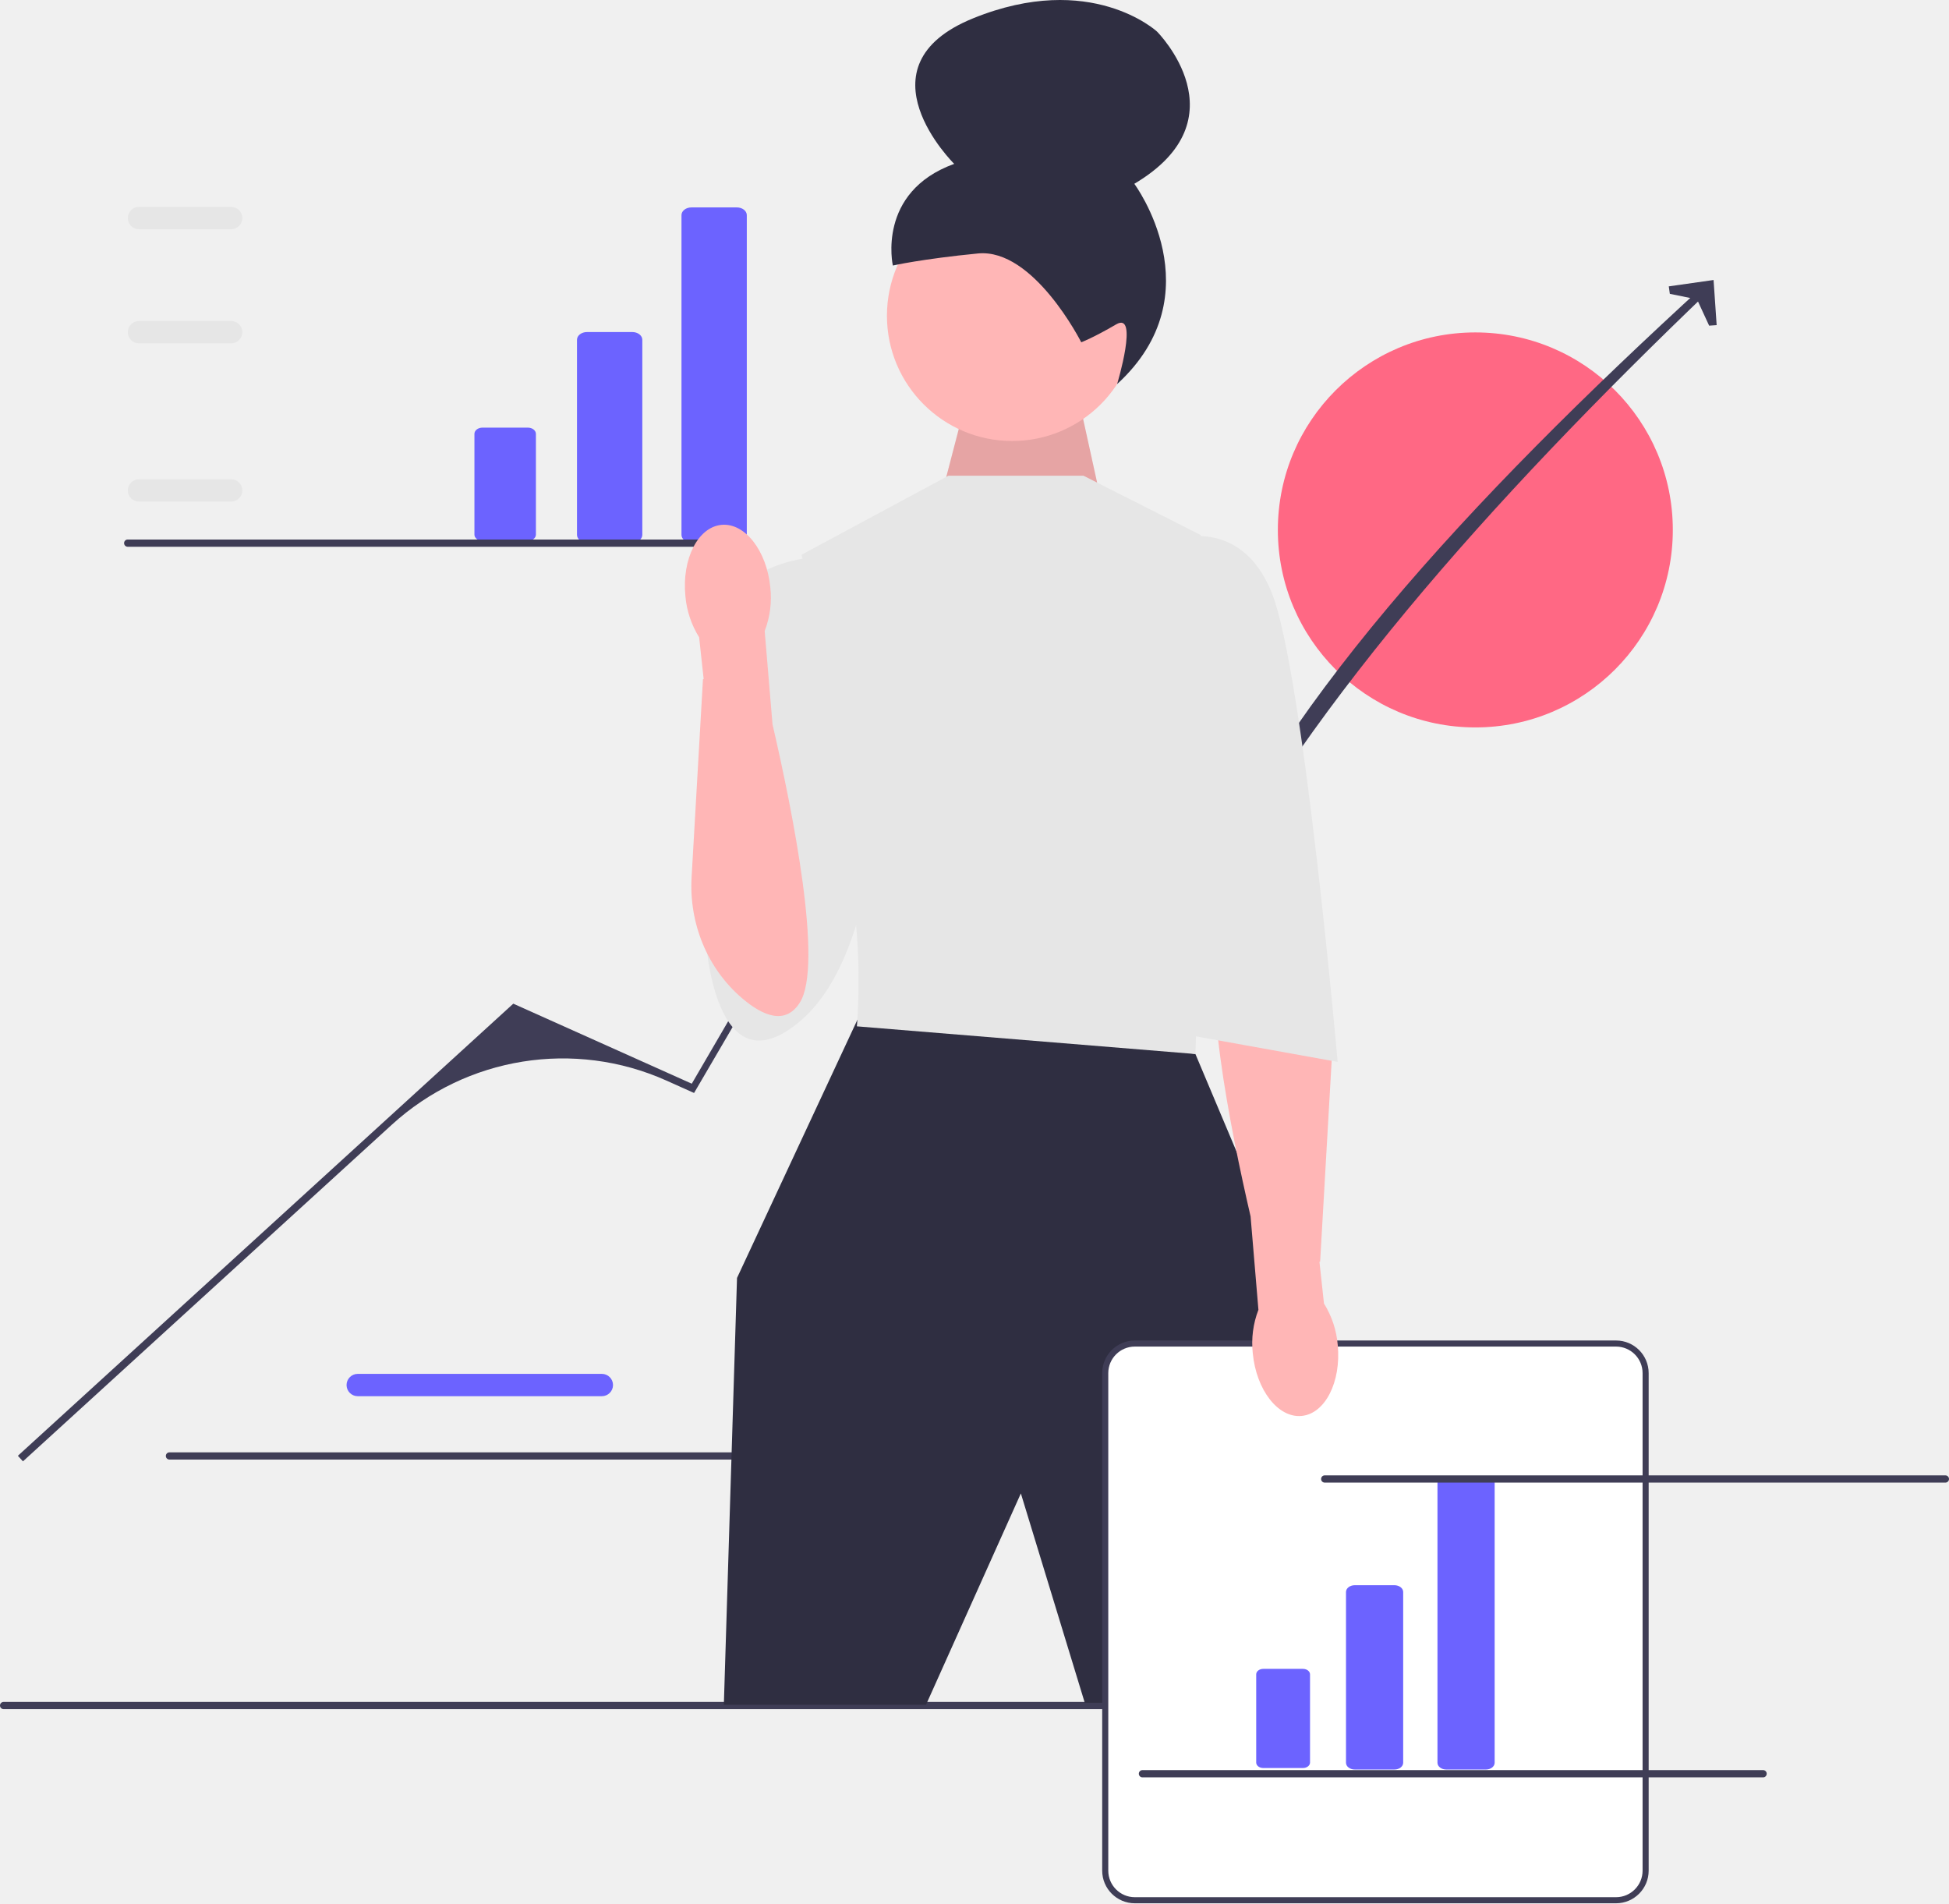
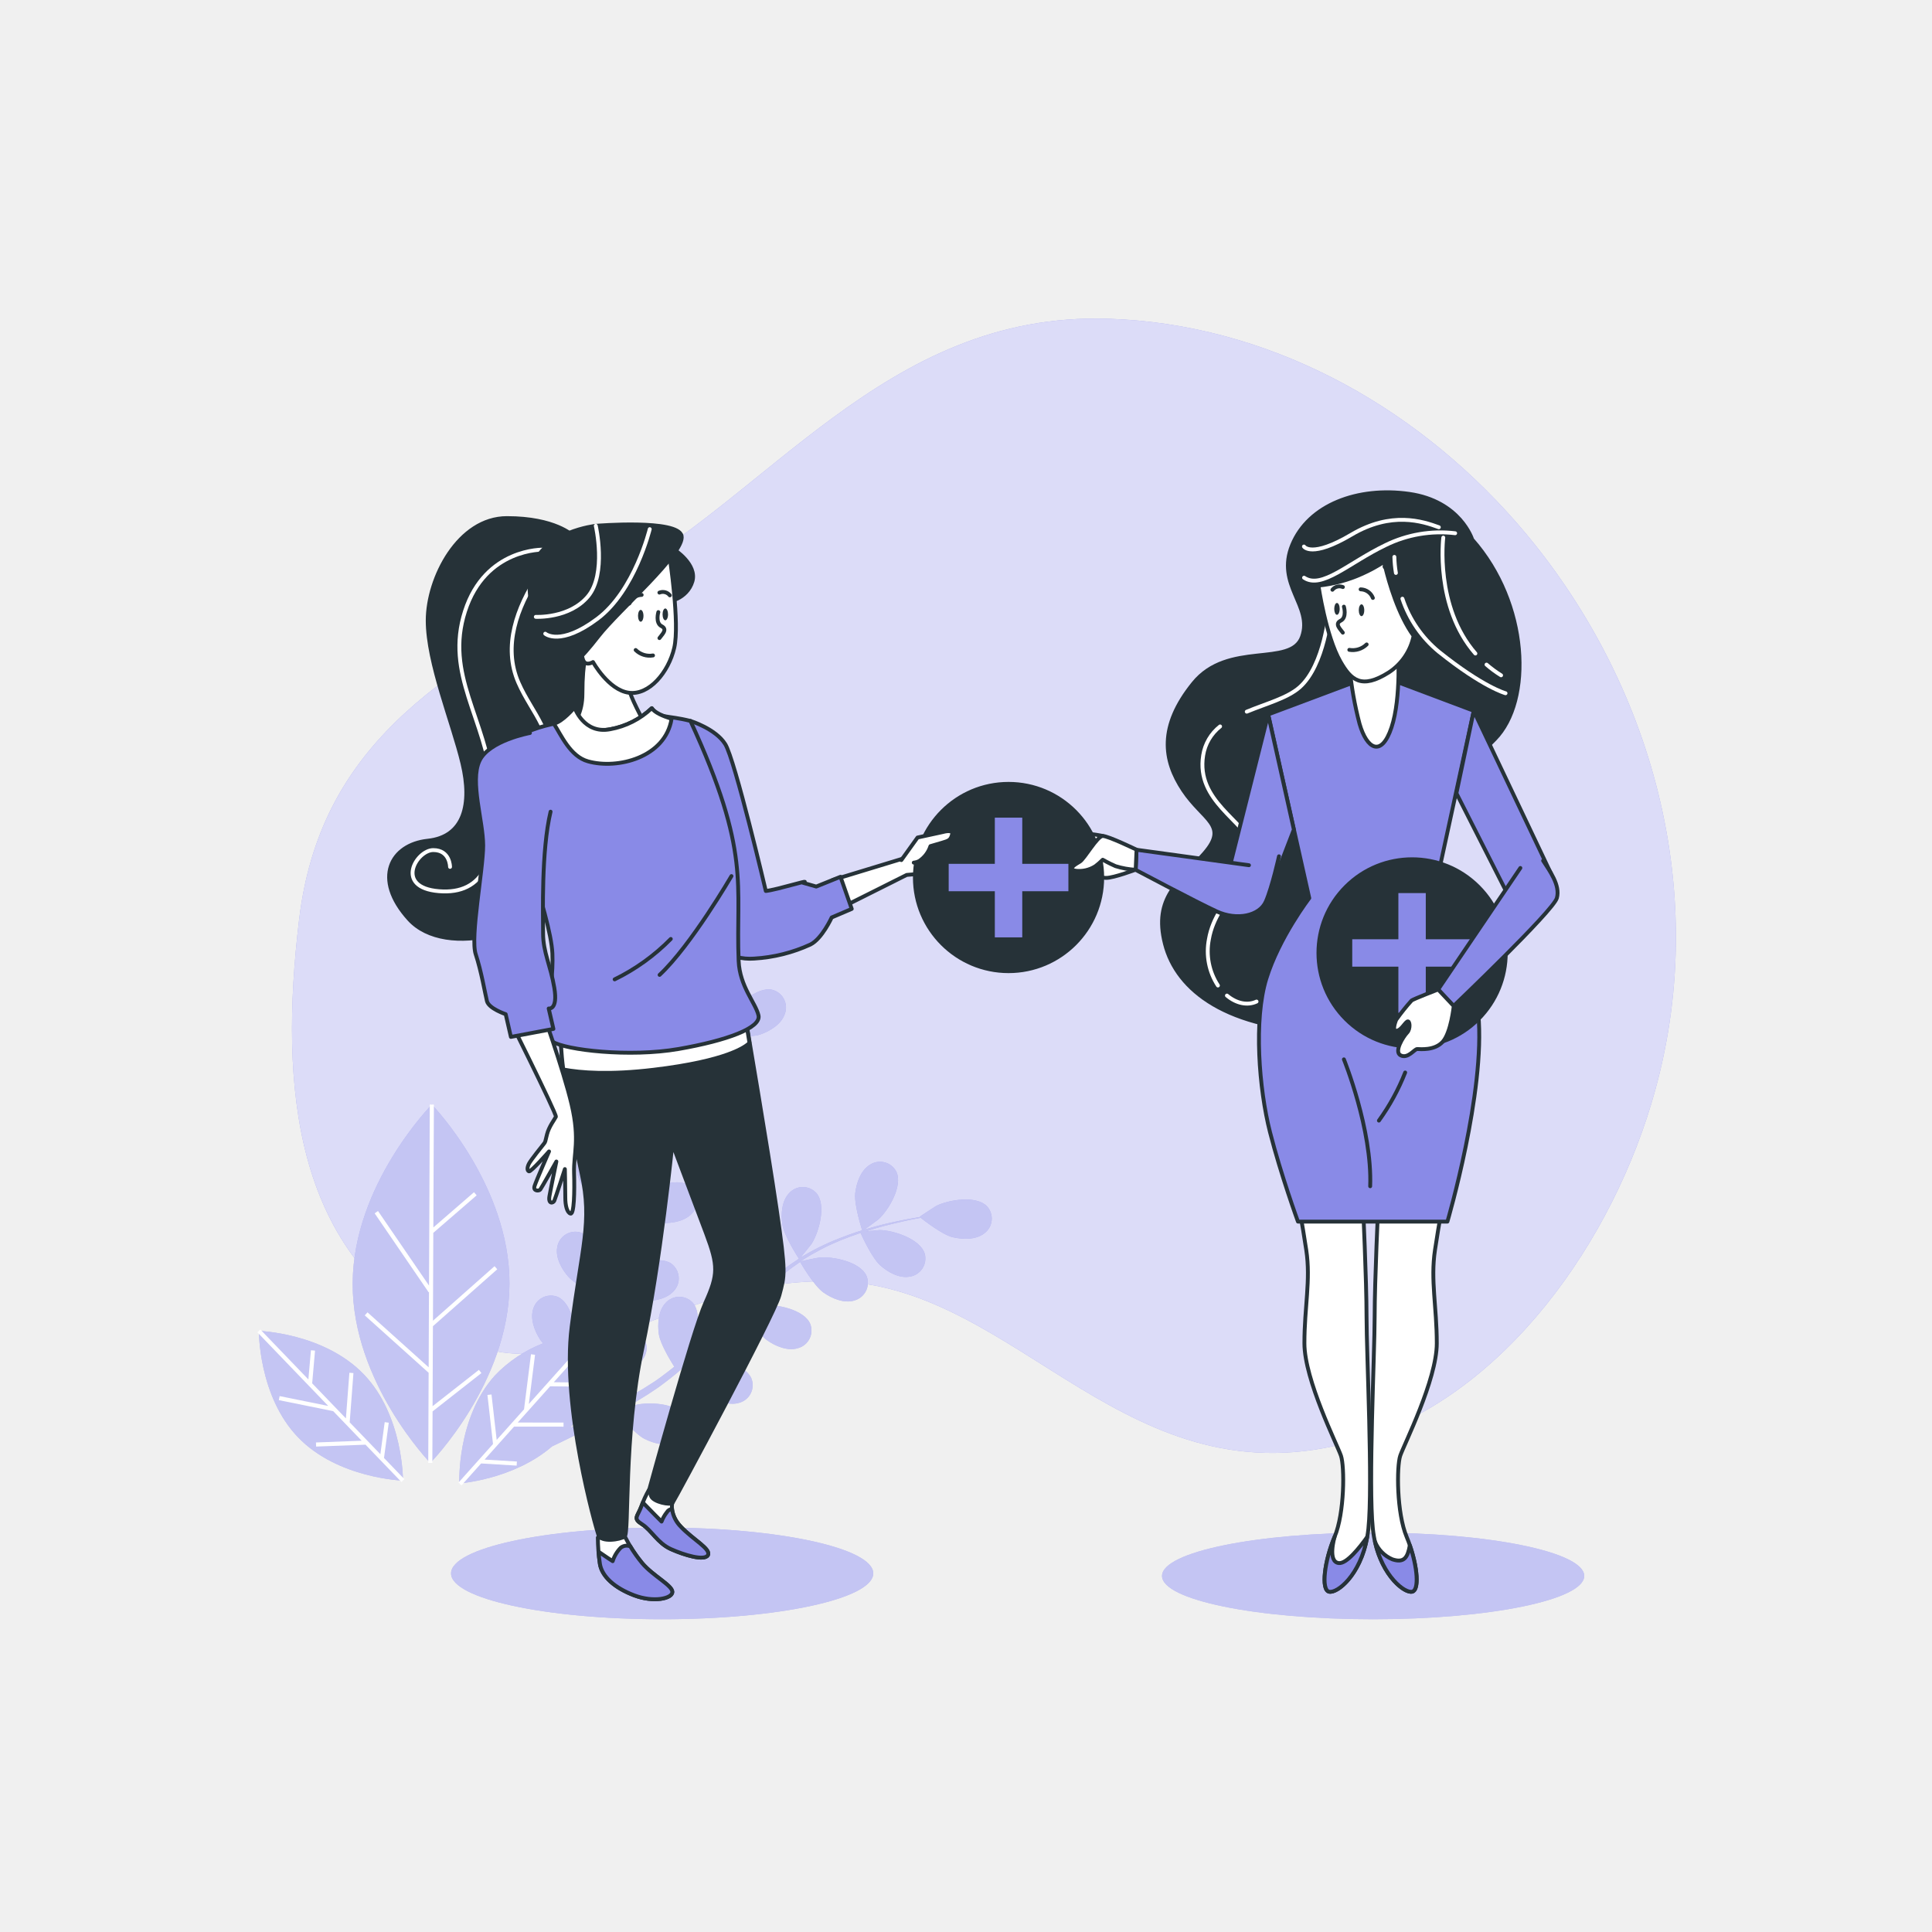
- <svg xmlns="http://www.w3.org/2000/svg" width="641.513" height="626.392" viewBox="0 0 641.513 626.392">
-   <g>
-     <path d="M198.101,459.506H117.744c-2.026,0-3.674-1.648-3.674-3.674s1.648-3.674,3.674-3.674h80.357c2.026,0,3.674,1.648,3.674,3.674s-1.648,3.674-3.674,3.674h-0Z" fill="#6c63ff" />
-     <path d="M54.587,479.173c0,.66,.53,1.19,1.19,1.19h204.29c.66,0,1.19-.53,1.19-1.19,0-.66-.53-1.19-1.19-1.19H55.778c-.66,0-1.19,.53-1.19,1.19Z" fill="#3f3d56" />
+ <svg xmlns="http://www.w3.org/2000/svg" viewBox="0 0 500 500">
+   <g id="freepik--background-simple--inject-164">
+     <path d="M392.25,135c-27-30.75-64.63-51.19-105.41-52.51-58.08-1.87-88,46.83-131.11,69.3S82.69,194,77.41,238s-.88,85.22,35.2,105.82,58.08-14,104.71-12.17,74.8,58.09,133.31,41.22c38.51-11.1,67.05-51.77,77.78-90.89C443.11,228.38,426.09,173.6,392.25,135Z" style="fill:#898AE7" />
+     <path d="M392.25,135c-27-30.75-64.63-51.19-105.41-52.51-58.08-1.87-88,46.83-131.11,69.3S82.69,194,77.41,238s-.88,85.22,35.2,105.82,58.08-14,104.71-12.17,74.8,58.09,133.31,41.22c38.51-11.1,67.05-51.77,77.78-90.89C443.11,228.38,426.09,173.6,392.25,135Z" style="fill:#fff;opacity:0.7" />
  </g>
-   <circle cx="485.607" cy="174.403" r="65" fill="#ff6884" />
-   <path d="M0,561.308c0,.66,.53,1.19,1.19,1.19H523.48c.66,0,1.19-.53,1.19-1.19,0-.66-.53-1.19-1.19-1.19H1.19c-.66,0-1.19,.53-1.19,1.19Z" fill="#3f3d56" />
-   <g>
-     <path d="M7.555,480.947l-1.671-1.831,163.064-148.796,58.749,26.336,63.44-108.794,52.122-25.124,48.293,80.487c26.073-67.499,91.46-138.118,169.81-209.766l1.927,1.561c-73.485,70.354-136.359,141.028-172.04,212.52l-44.669-74.667c-2.11-3.527-6.545-4.89-10.272-3.156l-0,0c-28.49,13.257-52.255,34.895-68.115,62.023l-39.739,67.971-9.071-4.066c-30.338-13.6-65.854-7.9-90.413,14.51L7.555,480.947Z" fill="#3f3d56" />
-     <polygon points="565.038 107.006 562.562 107.178 558.568 98.52 549.624 96.704 549.276 94.247 564.02 92.151 565.038 107.006" fill="#3f3d56" />
+   <g id="freepik--Plants--inject-164">
+     <path d="M176.35,279.25s-5.51-4.35-6.93-7.15c-1.2-2.38-2.07-5.74-.83-8.28a4.74,4.74,0,0,1,6.71-2.15c3.39,2.11,3.76,9.32,2.89,12.78C178.12,274.75,176.41,279.3,176.35,279.25Z" style="fill:#898AE7" />
+     <path d="M227.36,315.55c-.23.21-4.16,3.07-4.18,3s-2.2-6.68-1.84-9.79c.31-2.65,1.44-5.94,3.88-7.37a4.74,4.74,0,0,1,6.78,1.9C233.67,306.93,230,313.14,227.36,315.55Z" style="fill:#898AE7" />
+     <path d="M111.76,285.86s20.2,20.84,20.09,46.45-20.49,46.29-20.49,46.29-20.2-20.85-20.09-46.46S111.76,285.86,111.76,285.86Z" style="fill:#898AE7" />
+     <path d="M140.56,347.65a7.28,7.28,0,0,1-.74-.92c-1.46-2.22-2.72-5.47-1.77-8.13a4.73,4.73,0,0,1,6.41-2.91c2.74,1.3,4.09,5.69,4.38,9.29,1.09-.25,2.08-.44,2.93-.58l1.09-2.47c.4-.85.68-1.7,1-2.57.48-1.28.92-2.62,1.35-4-1.59-.72-6.25-2.89-8-4.81s-3.52-5-3-7.77a4.74,4.74,0,0,1,5.9-3.85c3.84,1.15,6.09,8,6.17,11.57,0,.12-.06.87-.14,1.77.39-1.32.78-2.64,1.12-4,1-3.84,1.88-7.77,2.78-11.71.19-.82.39-1.64.58-2.46-1.35-.6-6.41-2.91-8.23-4.92s-3.52-5-3-7.77a4.73,4.73,0,0,1,5.91-3.84c3.83,1.14,6.08,8,6.16,11.56,0,.13-.07,1-.16,2,.52-2.13,1.07-4.25,1.67-6.34a85.09,85.09,0,0,1,3.77-10.53c-.47-.2-6.46-2.79-8.48-5-1.79-2-3.52-5-3-7.77a4.73,4.73,0,0,1,5.9-3.84c3.84,1.14,6.09,8,6.17,11.56,0,.26-.29,3.52-.44,4.68a.61.61,0,0,0,.05-.12,62.19,62.19,0,0,1,5.5-9.5,84.28,84.28,0,0,1,6.07-7.71c2-2.29,3.95-4.27,5.7-6,1-.93,1.85-1.76,2.69-2.53h-.09c-.07,0,1.87-4.46,2-4.73,1.8-3.09,7.08-8,11-7.16a4.73,4.73,0,0,1,3.32,6.22c-.87,2.68-3.84,4.49-6.37,5.36s-8.23.46-9.63.34c-.85.82-1.76,1.7-2.74,2.7-1.7,1.77-3.62,3.78-5.55,6.11-.51.62-1,1.3-1.57,2,1.12-.92,2.66-2.17,2.83-2.27,3-1.92,10-3.85,13-1.29a4.73,4.73,0,0,1,.08,7c-2,2-5.48,2.22-8.12,1.83s-7.68-3.48-8.75-4.17c-1.14,1.48-2.28,3-3.37,4.69a60.48,60.48,0,0,0-5.22,9.49c-.09.19-.15.4-.23.6.47-.55,3.28-3.39,3.5-3.57,2.79-2.23,9.48-4.92,12.82-2.72a4.74,4.74,0,0,1,.86,7c-1.79,2.19-5.21,2.8-7.88,2.71-3.07-.12-9.12-3.17-9.35-3.29a84,84,0,0,0-3.42,10.26c-.69,2.59-1.28,5.23-1.85,7.88.63-.7,3.24-3.34,3.45-3.5,2.79-2.24,9.48-4.92,12.83-2.72a4.74,4.74,0,0,1,.85,7c-1.79,2.19-5.21,2.81-7.88,2.71-3-.11-8.81-3-9.3-3.26-.26,1.21-.52,2.41-.77,3.63-.82,3.95-1.62,7.92-2.53,11.81-.31,1.35-.67,2.66-1,4,1-1,2.8-2.86,3-3,2.79-2.23,9.49-4.92,12.83-2.72a4.75,4.75,0,0,1,.85,7c-1.79,2.18-5.21,2.8-7.87,2.71s-7.62-2.43-9-3.11c-.6,2.19-1.25,4.35-2,6.45-.34.9-.62,1.84-1,2.68-.19.45-.37.9-.56,1.34l.77-.07s.05,1.25-.07,3.28c2.94-2.09,7.18-3.89,9.94-2.63a4.74,4.74,0,0,1,1.9,6.79,5.69,5.69,0,0,1-.62.84,18.42,18.42,0,0,1-3.79,8.47c-.15.17-2.15,2-3.19,2.93,1-.54,2-1.08,3-1.67,1.5-.83,3.06-1.76,4.58-2.65l2.33-1.48c.8-.49,1.5-1.06,2.27-1.58,1.11-.8,2.21-1.69,3.32-2.56-.94-1.48-3.62-5.86-4-8.41s-.18-6.11,1.79-8.14a4.74,4.74,0,0,1,7.05.05c2.57,3.07.67,10-1.24,13-.06.1-.53.7-1.09,1.4,1.05-.89,2.1-1.77,3.14-2.71,2.94-2.65,5.85-5.45,8.77-8.24l1.84-1.73c-.79-1.24-3.74-6-4.14-8.63s-.18-6.11,1.79-8.14a4.73,4.73,0,0,1,7,0c2.57,3.07.67,10-1.23,13.05-.07.11-.63.82-1.27,1.61,1.62-1.49,3.24-3,4.9-4.36a82.72,82.72,0,0,1,8.95-6.7c-.28-.44-3.85-5.9-4.3-8.88-.4-2.63-.18-6.11,1.79-8.13a4.74,4.74,0,0,1,7.05.05c2.57,3.07.67,10-1.24,13.05-.13.21-2.18,2.77-2.94,3.66l.1-.07a61.57,61.57,0,0,1,9.83-4.89,83,83,0,0,1,9.31-3.09c2.93-.81,5.66-1.38,8.07-1.86,1.31-.25,2.52-.46,3.64-.64l-.06-.05c-.06,0,4-2.69,4.29-2.83,3.2-1.59,10.32-2.78,13.11.09a4.73,4.73,0,0,1-.66,7c-2.21,1.76-5.69,1.63-8.27,1s-7.12-4.16-8.22-5c-1.16.21-2.41.45-3.77.74-2.41.54-5.11,1.16-8,2-.77.23-1.59.51-2.39.77,1.44-.16,3.42-.34,3.61-.34,3.57.07,10.44,2.29,11.6,6.12a4.74,4.74,0,0,1-3.82,5.92c-2.78.54-5.8-1.18-7.79-3s-4.48-7.14-5-8.3c-1.77.6-3.57,1.26-5.4,2a61.52,61.52,0,0,0-9.6,5c-.17.11-.34.25-.51.37.7-.2,4.6-1,4.88-1,3.56-.33,10.63,1.12,12.2,4.8a4.75,4.75,0,0,1-3.15,6.31c-2.69.84-5.89-.54-8.06-2.09-2.5-1.79-5.87-7.67-6-7.89a82.93,82.93,0,0,0-8.51,6.67c-2,1.77-3.95,3.65-5.89,5.55.91-.24,4.54-1,4.81-1,3.56-.33,10.62,1.12,12.2,4.8a4.73,4.73,0,0,1-3.15,6.3c-2.7.85-5.89-.53-8.06-2.08-2.44-1.74-5.69-7.37-6-7.85l-2.65,2.6c-2.86,2.85-5.72,5.71-8.62,8.46-1,.95-2,1.85-3.06,2.75,1.38-.31,3.91-.83,4.13-.85,3.56-.33,10.62,1.12,12.19,4.8a4.73,4.73,0,0,1-3.14,6.31c-2.7.84-5.89-.54-8.06-2.09s-5-6.23-5.8-7.56c-1.71,1.5-3.45,2.94-5.23,4.28-.78.57-1.53,1.19-2.31,1.69l-2.3,1.53c-1.6,1-3.09,1.92-4.61,2.81-.76.45-1.49.86-2.24,1.29,1.35-.52,3.51-1.32,3.71-1.38,3.47-.86,10.67-.49,12.78,2.91a4.73,4.73,0,0,1-2.15,6.7c-2.54,1.24-5.91.37-8.29-.83-2.62-1.33-6.57-6.22-7.05-6.82-1.83,1-3.63,2.05-5.33,2.95-4.53,2.43-8.49,4.36-11.56,5.8-10,8.63-24,9.58-24,9.58s-.74-16.82,9.16-27.88A34.54,34.54,0,0,1,140.56,347.65Zm17.81,16.4c-.31-.69-2.7-6-2.87-9-.56-.11-1.11-.22-1.65-.35a39,39,0,0,1-6.2,14.81c1.82-.86,3.78-1.82,5.86-2.88C155.07,365.8,156.7,365,158.37,364.05Z" style="fill:#898AE7" />
+     <path d="M67,344.44s16.82.51,27.12,11.21,10.17,27.53,10.17,27.53S87.45,382.66,77.16,372,67,344.44,67,344.44Z" style="fill:#898AE7" />
+     <g style="opacity:0.5">
+       <path d="M176.35,279.25s-5.51-4.35-6.93-7.15c-1.2-2.38-2.07-5.74-.83-8.28a4.74,4.74,0,0,1,6.71-2.15c3.39,2.11,3.76,9.32,2.89,12.78C178.12,274.75,176.41,279.3,176.35,279.25Z" style="fill:#fff" />
+       <path d="M227.36,315.55c-.23.21-4.16,3.07-4.18,3s-2.2-6.68-1.84-9.79c.31-2.65,1.44-5.94,3.88-7.37a4.74,4.74,0,0,1,6.78,1.9C233.67,306.93,230,313.14,227.36,315.55Z" style="fill:#fff" />
+       <path d="M111.76,285.86s20.2,20.84,20.09,46.45-20.49,46.29-20.49,46.29-20.2-20.85-20.09-46.46S111.76,285.86,111.76,285.86Z" style="fill:#fff" />
+       <path d="M140.56,347.65a7.28,7.28,0,0,1-.74-.92c-1.46-2.22-2.72-5.47-1.77-8.13a4.73,4.73,0,0,1,6.41-2.91c2.74,1.3,4.09,5.69,4.38,9.29,1.09-.25,2.08-.44,2.93-.58l1.09-2.47c.4-.85.68-1.7,1-2.57.48-1.28.92-2.62,1.35-4-1.59-.72-6.25-2.89-8-4.81s-3.52-5-3-7.77a4.74,4.74,0,0,1,5.9-3.85c3.84,1.15,6.09,8,6.17,11.57,0,.12-.06.87-.14,1.77.39-1.32.78-2.64,1.12-4,1-3.84,1.88-7.77,2.78-11.71.19-.82.39-1.64.58-2.46-1.35-.6-6.41-2.91-8.23-4.92s-3.52-5-3-7.77a4.73,4.73,0,0,1,5.91-3.84c3.83,1.14,6.08,8,6.16,11.56,0,.13-.07,1-.16,2,.52-2.13,1.07-4.25,1.67-6.34a85.09,85.09,0,0,1,3.77-10.53c-.47-.2-6.46-2.79-8.48-5-1.79-2-3.52-5-3-7.77a4.73,4.73,0,0,1,5.9-3.84c3.84,1.14,6.09,8,6.17,11.56,0,.26-.29,3.52-.44,4.68a.61.61,0,0,0,.05-.12,62.19,62.19,0,0,1,5.5-9.5,84.28,84.28,0,0,1,6.07-7.71c2-2.29,3.95-4.27,5.7-6,1-.93,1.85-1.76,2.69-2.53h-.09c-.07,0,1.87-4.46,2-4.73,1.8-3.09,7.08-8,11-7.16a4.73,4.73,0,0,1,3.32,6.22c-.87,2.68-3.84,4.49-6.37,5.36s-8.23.46-9.63.34c-.85.82-1.76,1.7-2.74,2.7-1.7,1.77-3.62,3.78-5.55,6.11-.51.62-1,1.3-1.57,2,1.12-.92,2.66-2.17,2.83-2.27,3-1.92,10-3.85,13-1.29a4.73,4.73,0,0,1,.08,7c-2,2-5.48,2.22-8.12,1.83s-7.68-3.48-8.75-4.17c-1.14,1.48-2.28,3-3.37,4.69a60.48,60.48,0,0,0-5.22,9.49c-.09.19-.15.4-.23.6.47-.55,3.28-3.39,3.5-3.57,2.79-2.23,9.48-4.92,12.82-2.72a4.74,4.74,0,0,1,.86,7c-1.79,2.19-5.21,2.8-7.88,2.71-3.07-.12-9.12-3.17-9.35-3.29a84,84,0,0,0-3.42,10.26c-.69,2.59-1.28,5.23-1.85,7.88.63-.7,3.24-3.34,3.45-3.5,2.79-2.24,9.48-4.92,12.83-2.72a4.74,4.74,0,0,1,.85,7c-1.79,2.19-5.21,2.81-7.88,2.71-3-.11-8.81-3-9.3-3.26-.26,1.21-.52,2.41-.77,3.63-.82,3.95-1.62,7.92-2.53,11.81-.31,1.35-.67,2.66-1,4,1-1,2.8-2.86,3-3,2.79-2.23,9.49-4.92,12.83-2.72a4.75,4.75,0,0,1,.85,7c-1.79,2.18-5.21,2.8-7.87,2.71s-7.62-2.43-9-3.11c-.6,2.19-1.25,4.35-2,6.45-.34.9-.62,1.84-1,2.68-.19.45-.37.9-.56,1.34l.77-.07s.05,1.25-.07,3.28c2.94-2.09,7.18-3.89,9.94-2.63a4.74,4.74,0,0,1,1.9,6.79,5.69,5.69,0,0,1-.62.84,18.42,18.42,0,0,1-3.79,8.47c-.15.17-2.15,2-3.19,2.93,1-.54,2-1.08,3-1.67,1.5-.83,3.06-1.76,4.58-2.65l2.33-1.48c.8-.49,1.5-1.06,2.27-1.58,1.11-.8,2.21-1.69,3.32-2.56-.94-1.48-3.62-5.86-4-8.41s-.18-6.11,1.79-8.14a4.74,4.74,0,0,1,7.05.05c2.57,3.07.67,10-1.24,13-.06.1-.53.7-1.09,1.4,1.05-.89,2.1-1.77,3.14-2.71,2.94-2.65,5.85-5.45,8.77-8.24l1.84-1.73c-.79-1.24-3.74-6-4.14-8.63s-.18-6.11,1.79-8.14a4.73,4.73,0,0,1,7,0c2.57,3.07.67,10-1.23,13.05-.07.11-.63.82-1.27,1.61,1.62-1.49,3.24-3,4.9-4.36a82.72,82.72,0,0,1,8.95-6.7c-.28-.44-3.85-5.9-4.3-8.88-.4-2.63-.18-6.11,1.79-8.13a4.74,4.74,0,0,1,7.05.05c2.57,3.07.67,10-1.24,13.05-.13.21-2.18,2.77-2.94,3.66l.1-.07a61.57,61.57,0,0,1,9.83-4.89,83,83,0,0,1,9.31-3.09c2.93-.81,5.66-1.38,8.07-1.86,1.31-.25,2.52-.46,3.64-.64l-.06-.05c-.06,0,4-2.69,4.29-2.83,3.2-1.59,10.32-2.78,13.11.09a4.73,4.73,0,0,1-.66,7c-2.21,1.76-5.69,1.63-8.27,1s-7.12-4.16-8.22-5c-1.16.21-2.41.45-3.77.74-2.41.54-5.11,1.16-8,2-.77.23-1.59.51-2.39.77,1.44-.16,3.42-.34,3.61-.34,3.57.07,10.44,2.29,11.6,6.12a4.74,4.74,0,0,1-3.82,5.92c-2.78.54-5.8-1.18-7.79-3s-4.48-7.14-5-8.3c-1.77.6-3.57,1.26-5.4,2a61.52,61.52,0,0,0-9.6,5c-.17.11-.34.25-.51.37.7-.2,4.6-1,4.88-1,3.56-.33,10.63,1.12,12.2,4.8a4.75,4.75,0,0,1-3.15,6.31c-2.69.84-5.89-.54-8.06-2.09-2.5-1.79-5.87-7.67-6-7.89a82.93,82.93,0,0,0-8.51,6.67c-2,1.77-3.95,3.65-5.89,5.55.91-.24,4.54-1,4.81-1,3.56-.33,10.62,1.12,12.2,4.8a4.73,4.73,0,0,1-3.15,6.3c-2.7.85-5.89-.53-8.06-2.08-2.44-1.74-5.69-7.37-6-7.85l-2.65,2.6c-2.86,2.85-5.72,5.71-8.62,8.46-1,.95-2,1.85-3.06,2.75,1.38-.31,3.91-.83,4.13-.85,3.56-.33,10.62,1.12,12.19,4.8a4.73,4.73,0,0,1-3.14,6.31c-2.7.84-5.89-.54-8.06-2.09s-5-6.23-5.8-7.56c-1.71,1.5-3.45,2.94-5.23,4.28-.78.57-1.53,1.19-2.31,1.69l-2.3,1.53c-1.6,1-3.09,1.92-4.61,2.81-.76.45-1.49.86-2.24,1.29,1.35-.52,3.51-1.32,3.71-1.38,3.47-.86,10.67-.49,12.78,2.91a4.73,4.73,0,0,1-2.15,6.7c-2.54,1.24-5.91.37-8.29-.83-2.62-1.33-6.57-6.22-7.05-6.82-1.83,1-3.63,2.05-5.33,2.95-4.53,2.43-8.49,4.36-11.56,5.8-10,8.63-24,9.58-24,9.58s-.74-16.82,9.16-27.88A34.54,34.54,0,0,1,140.56,347.65Zm17.81,16.4c-.31-.69-2.7-6-2.87-9-.56-.11-1.11-.22-1.65-.35a39,39,0,0,1-6.2,14.81c1.82-.86,3.78-1.82,5.86-2.88C155.07,365.8,156.7,365,158.37,364.05Z" style="fill:#fff" />
+       <path d="M67,344.44s16.82.51,27.12,11.21,10.17,27.53,10.17,27.53S87.45,382.66,77.16,372,67,344.44,67,344.44Z" style="fill:#fff" />
+     </g>
+     <polygon points="110.93 355.27 94.4 340.42 95.11 339.63 110.94 353.86 111.02 334.39 110.93 334.44 96.96 314.01 97.83 313.41 111.03 332.7 111.23 285.85 112.29 285.86 112.15 317.66 122.67 308.55 123.36 309.35 112.14 319.06 112.05 341.8 127.99 327.69 128.69 328.49 112.04 343.22 111.95 363.92 123.94 354.52 124.59 355.35 111.95 365.27 111.89 378.6 110.83 378.6 110.93 355.27 110.93 355.27" style="fill:#fff" />
+     <polygon points="126.15 361.01 127.2 360.89 128.54 372.65 135.63 364.72 135.62 364.72 137.42 350.48 138.47 350.62 136.86 363.35 154.49 343.64 155.28 344.34 143.32 357.72 150.89 357.81 150.88 358.87 142.38 358.77 133.99 368.15 145.84 368.16 145.84 369.22 133.04 369.21 125.41 377.74 133.77 378.24 133.71 379.3 124.51 378.74 119.43 384.42 118.64 383.71 127.59 373.71 126.15 361.01" style="fill:#fff" />
+     <polygon points="86.22 365.2 72.16 362.35 72.37 361.31 84.95 363.86 66.61 344.8 67.37 344.07 79.81 357 80.47 349.45 81.53 349.54 80.79 358.01 89.52 367.08 90.42 355.27 91.47 355.35 90.5 368.1 98.44 376.35 99.56 368.05 100.61 368.2 99.38 377.32 104.66 382.81 103.9 383.55 94.59 373.88 81.81 374.37 81.77 373.31 93.6 372.86 86.22 365.19 86.22 365.2" style="fill:#fff" />
  </g>
-   <polygon points="310.684 159.98 319.45 126.283 353.597 124.64 363.813 171.091 310.684 159.98" fill="#ffb6b6" />
-   <polygon points="310.684 159.98 319.45 126.283 353.597 124.64 363.813 171.091 310.684 159.98" isolation="isolate" opacity=".1" />
-   <circle cx="333.154" cy="103.924" r="41.216" fill="#ffb6b6" />
-   <path d="M355.894,112.649h-0s-15.657-31.023-34.003-29.231c-18.345,1.791-28.01,3.969-28.01,3.969,0,0-5.446-24.162,20.192-33.456,0,0-32.598-32.134,6.213-47.897,38.811-15.763,60.529,4.341,60.529,4.341,0,0,28.728,28.679-7.454,50.115,0,0,26.867,36.139-5.662,65.925,0,0,7.276-24.104-.316-19.659-7.591,4.445-11.489,5.893-11.489,5.893v0l-0-0Z" fill="#2f2e41" />
-   <polygon points="287.679 330.412 282.196 335.666 242.589 420.591 238.253 561.063 304.799 561.063 336.015 491.5 357.047 560.392 416.882 560.392 430.752 435.332 393.466 346.887 287.679 330.412" fill="#2f2e41" />
-   <path d="M356.614,156.556h-44.441l-48.34,26.013,11.272,50.292s-2.601,30.349,3.468,52.894c6.07,22.545,3.468,52.027,3.468,52.027l111.424,9.105,3.468-102.319-1.734-68.502-38.586-19.51h0v-0Z" fill="#e6e6e6" />
-   <path d="M271.203,183.003s-26.88,.867-31.216,18.209-7.804,106.655-7.804,106.655c0,0,2.601,52.996,31.65,27.799,29.048-25.197,26.447-101.503,26.447-101.503l-19.076-51.16v0Z" fill="#e6e6e6" />
-   <path d="M531.927,625.392h-158.409c-5.365,0-9.73-4.364-9.73-9.73v-163.758c0-5.365,4.365-9.73,9.73-9.73h158.409c5.365,0,9.73,4.364,9.73,9.73v163.758c0,5.365-4.364,9.73-9.73,9.73Z" fill="#fff" />
-   <path d="M531.927,626.392h-158.409c-5.916,0-10.729-4.813-10.729-10.729v-163.758c0-5.916,4.813-10.729,10.729-10.729h158.409c5.916,0,10.729,4.813,10.729,10.729v163.758c0,5.917-4.813,10.729-10.729,10.729Zm-158.409-183.217c-4.813,0-8.729,3.916-8.729,8.729v163.758c0,4.813,3.916,8.729,8.729,8.729h158.409c4.813,0,8.729-3.916,8.729-8.729v-163.758c0-4.813-3.916-8.729-8.729-8.729h-158.409Z" fill="#3f3d56" />
-   <g>
-     <path d="M458.974,582.371h-13.056c-1.59,0-2.883-.998-2.883-2.225v-56.211c0-1.227,1.293-2.225,2.883-2.225h13.056c1.59,0,2.883,.998,2.883,2.225v56.211c0,1.227-1.293,2.225-2.883,2.225Z" fill="#6c63ff" />
-     <path d="M415.809,549.245c-1.284,0-2.329,.807-2.329,1.798v29.04c0,.991,1.045,1.798,2.329,1.798h13.056c1.284,0,2.329-.807,2.329-1.798v-29.04c0-.991-1.045-1.798-2.329-1.798h-13.056Z" fill="#6c63ff" />
-     <path d="M489.082,582.371h-13.056c-1.59,0-2.883-.998-2.883-2.225v-92.12c0-1.227,1.293-2.225,2.883-2.225h13.056c1.59,0,2.883,.998,2.883,2.225v92.12c0,1.227-1.293,2.225-2.883,2.225Z" fill="#6c63ff" />
+   <g id="freepik--Characters--inject-164">
+     <path d="M226,407.19c0,6.56-24.46,11.87-54.63,11.87s-54.64-5.31-54.64-11.87,24.46-11.86,54.64-11.86S226,400.64,226,407.19Z" style="fill:#898AE7" />
+     <path d="M226,407.19c0,6.56-24.46,11.87-54.63,11.87s-54.64-5.31-54.64-11.87,24.46-11.86,54.64-11.86S226,400.64,226,407.19Z" style="fill:#fff;opacity:0.5" />
+     <path d="M410,407.85c0,6.19-24.46,11.21-54.64,11.21s-54.63-5-54.63-11.21,24.46-11.21,54.63-11.21S410,401.66,410,407.85Z" style="fill:#898AE7" />
+     <path d="M410,407.85c0,6.19-24.46,11.21-54.64,11.21s-54.63-5-54.63-11.21,24.46-11.21,54.63-11.21S410,401.66,410,407.85Z" style="fill:#fff;opacity:0.5" />
+     <path d="M174,388.92s-.87,2.95,2.26,6.25,7.82,5.74,6.95,7.3-6.08,0-9.56-1.56-5-4.87-7.47-6.43-1.21-1.91-.17-4.69a25.37,25.37,0,0,1,1.91-4.17Z" style="fill:#fff;stroke:#263238;stroke-linecap:round;stroke-linejoin:round" />
+     <path d="M166,389.79c.13-.36.25-.62.37-.93,1.74,1.82,4.84,4.92,4.84,4.92a9.16,9.16,0,0,1,1.39-2.43,1.64,1.64,0,0,1,1.32-.81,7.93,7.93,0,0,0,2.33,4.63c3.13,3.3,7.82,5.74,6.95,7.3s-6.08,0-9.56-1.56-5-4.87-7.47-6.43S165,392.57,166,389.79Z" style="fill:#898AE7;stroke:#263238;stroke-linecap:round;stroke-linejoin:round" />
+     <path d="M161.69,397.6a36.43,36.43,0,0,0,4.51,6.95C169,407.86,174,410.29,174,412s-4.86,2.78-9.9.86-8.34-4.86-8.86-8.16a50.17,50.17,0,0,1-.52-6.78S160.64,398.3,161.69,397.6Z" style="fill:#fff;stroke:#263238;stroke-linecap:round;stroke-linejoin:round" />
+     <path d="M193,263.82s5.56,32.49,8,49.17,2.09,17,.7,22.24-27.11,53-27.63,53.69-5-.18-5.56-1.74l-.52-1.56s11.29-41.18,14.59-48.48,3.31-9.55.18-17.89S174,296,174,296s-3,30.4-7.82,53.16-3.3,47.61-4.51,48.47-6.09,1.57-6.78-.34-9.56-33.19-6.95-53.86,5.39-27.11,2.61-39.62-6.09-30.23-5.39-40S185.66,252.88,193,263.82Z" style="fill:#263238;stroke:#263238;stroke-linecap:round;stroke-linejoin:round" />
+     <path d="M155.26,404.73c-.17-1.08-.28-2.16-.36-3.15,1.58,1.12,3.66,2.45,3.66,2.45a8.71,8.71,0,0,1,2.08-3.47,2.49,2.49,0,0,1,2.47-.37,35.25,35.25,0,0,0,3.09,4.36C169,407.86,174,410.29,174,412s-4.86,2.78-9.9.86S155.78,408,155.26,404.73Z" style="fill:#898AE7;stroke:#263238;stroke-linecap:round;stroke-linejoin:round" />
+     <path d="M252.74,218.16H242.4c-1,0-9.05,4.14-9.05,4.14l-17.83,5.43,2.07,7.24,17.06-8.54,5.94-.51a7.83,7.83,0,0,0,4.92-2.33s5.94-1.55,7.23-2.58S252.74,218.16,252.74,218.16Z" style="fill:#fff;stroke:#263238;stroke-linecap:round;stroke-linejoin:round" />
+     <path d="M381,139.63s-3.07-9.93-16.32-11.82-26,2.84-30.27,13.24,5.4,15.71,2.56,23.75-19.16.94-28.14,12.06-7.81,19.86-2.61,27.67,11.83,9,5.44,16.32-13.24,11.35-10.17,23.41,16.09,22.23,43,22.7,30.27-23.17,28.38-42.33,4.25-23.41,14-33.34S395.65,156.19,381,139.63Z" style="fill:#263238;stroke:#263238;stroke-linecap:round;stroke-linejoin:round" />
+     <path d="M317.53,257.65c2.39,2,5.26,2.67,7.66,1.55" style="fill:none;stroke:#fff;stroke-linecap:round;stroke-linejoin:round" />
+     <path d="M315.76,188a11.88,11.88,0,0,0-4.38,7.48c-1.92,11.89,10.74,16.88,13,23.78s-9.59,12.66-11.51,23.79a16.22,16.22,0,0,0,2.33,12" style="fill:none;stroke:#fff;stroke-linecap:round;stroke-linejoin:round" />
+     <path d="M344,157.93s-1.15,14.19-7.67,19.95c-3.15,2.78-8.63,4.21-13.67,6.3" style="fill:none;stroke:#fff;stroke-linecap:round;stroke-linejoin:round" />
+     <path d="M362.94,154.94a30,30,0,0,0,9.43,13.73c11.51,9.21,17.26,10.74,17.26,10.74" style="fill:none;stroke:#fff;stroke-linecap:round;stroke-linejoin:round" />
+     <path d="M360.86,144.12a29.51,29.51,0,0,0,.4,4.16" style="fill:none;stroke:#fff;stroke-linecap:round;stroke-linejoin:round" />
+     <path d="M376.59,138a32.19,32.19,0,0,0-18,3.07c-9.59,4.6-16.49,11.51-21.1,8.44" style="fill:none;stroke:#fff;stroke-linecap:round;stroke-linejoin:round" />
+     <path d="M384.71,172a28.66,28.66,0,0,0,3.77,2.77" style="fill:none;stroke:#fff;stroke-linecap:round;stroke-linejoin:round" />
+     <path d="M373.52,139.13s-2.24,17.88,8.31,30" style="fill:none;stroke:#fff;stroke-linecap:round;stroke-linejoin:round" />
+     <path d="M337.46,141.44s1.92,3.06,12.28-3.07,18.41-3.46,22.63-1.92" style="fill:none;stroke:#fff;stroke-linecap:round;stroke-linejoin:round" />
+     <path d="M356.71,311.42s-.95,19.87-.95,29.33-1.66,43.51-.47,54.86,8,16.8,10.17,16.32,1.18-8-1.42-14.19-2.6-18.21-1.66-21,9.46-19.63,9.46-29.09-1.65-16.32-.47-24.13,1.89-11.11,1.89-11.11Z" style="fill:#fff;stroke:#263238;stroke-miterlimit:10" />
+     <path d="M365.46,411.93c1.88-.42,1.35-6.4-.6-12-.55,3.13-1.46,4.64-4.5,3.63a8.32,8.32,0,0,1-4.52-4.58C357.86,408,363.55,412.36,365.46,411.93Z" style="fill:#898AE7;stroke:#263238;stroke-linecap:round;stroke-linejoin:round" />
+     <path d="M352.72,311.42s.94,19.87.94,29.33,1.66,43.51.48,54.86-8,16.8-10.17,16.32-1.18-8,1.42-14.19,2.6-18.21,1.65-21-9.46-19.63-9.46-29.09,1.66-16.32.48-24.13-1.9-11.11-1.9-11.11Z" style="fill:#fff;stroke:#263238;stroke-miterlimit:10" />
+     <path d="M346.48,404.52c-3-.33-1.09-6.78-1.09-6.78-2.6,6.15-3.55,13.72-1.42,14.19s8.11-4.28,9.86-14.17C351.91,400.46,348.52,404.75,346.48,404.52Z" style="fill:#898AE7;stroke:#263238;stroke-linecap:round;stroke-linejoin:round" />
+     <path d="M350.9,176.39l-22.7,8.51,10.64,47.53s-7.8,10.17-11.11,20.82-1.9,28.61.94,39.73,7.24,23.17,7.24,23.17h38.68s9.89-33.58,8-53.68a81,81,0,0,0-10.88-33.82l9.7-44.7-22-8.27Z" style="fill:#898AE7;stroke:#263238;stroke-linecap:round;stroke-linejoin:round" />
+     <path d="M347.8,274.16s7.36,18.12,6.8,32.84" style="fill:none;stroke:#263238;stroke-linecap:round;stroke-linejoin:round" />
+     <path d="M363.66,277.56a56.76,56.76,0,0,1-6.8,12.45" style="fill:none;stroke:#263238;stroke-linecap:round;stroke-linejoin:round" />
+     <path d="M349.25,172.63a91.48,91.48,0,0,0,2.6,14.69c1.89,6.56,5.67,8.75,8.27.94s1.66-20.62,1.66-20.62S355.63,176.38,349.25,172.63Z" style="fill:#fff;stroke:#263238;stroke-linecap:round;stroke-linejoin:round" />
+     <path d="M381.41,184l19.88,41.85c1.08,2.34.61,7.64-1.37,9.29h0a5.72,5.72,0,0,1-8.72-1.68l-14.28-28.17Z" style="fill:#898AE7;stroke:#263238;stroke-linecap:round;stroke-linejoin:round" />
+     <circle cx="365.45" cy="246.62" r="24.24" transform="translate(-67.35 330.64) rotate(-45)" style="fill:#263238;stroke:#263238;stroke-linecap:round;stroke-linejoin:round" />
+     <polygon points="380.94 243.08 368.99 243.08 368.99 231.13 361.9 231.13 361.9 243.08 349.96 243.08 349.96 250.17 361.9 250.17 361.9 262.12 368.99 262.12 368.99 250.17 380.94 250.17 380.94 243.08" style="fill:#898AE7" />
+     <path d="M393.47,224.63l-21.28,31.45,4,4.26s25.77-24.59,26.72-27.91-1.89-7.09-3.55-9.69" style="fill:#898AE7;stroke:#263238;stroke-linecap:round;stroke-linejoin:round" />
+     <path d="M372.19,256.08s-6.15,2.37-6.86,2.84a54,54,0,0,0-4,5s-1.19,2.84,0,2.84,2.13-1.9,2.84-2.37.94,1.89,0,2.84-3.55,5-1.66,5.91,3.55-1.65,4.26-1.65,4.49.47,6.62-1.9,2.84-9.22,2.84-9.22Z" style="fill:#fff;stroke:#263238;stroke-linecap:round;stroke-linejoin:round" />
+     <path d="M328.2,184.9,318,225.37c-.53,2.12-2.57,6.95-.78,8.21l1.19,1.19c2.67,1.88,7.85,1.43,9.28-1.49l7.16-18.58Z" style="fill:#898AE7;stroke:#263238;stroke-linecap:round;stroke-linejoin:round" />
+     <path d="M323.23,223.92l-29.09-4-.23,5.2s15.84,8.4,21,10.77,11.05,1.19,12.7-2.59S331,221.61,331,221.61" style="fill:#898AE7;stroke:#263238;stroke-linecap:round;stroke-linejoin:round" />
+     <path d="M290.28,221.85a11.55,11.55,0,0,0-3-.66l-1.86-4.84s-4.88-1.06-7.74-.56.67,4.72,1.35,5.73c.25.38,1.63.74,3.24,1l-.89,3s2.87,1.68,4.89,1.68,7.67-2.14,7.67-2.14A8.56,8.56,0,0,0,290.28,221.85Z" style="fill:#fff;stroke:#263238;stroke-linecap:round;stroke-linejoin:round" />
+     <circle cx="261.01" cy="227.1" r="24.24" style="fill:#263238;stroke:#263238;stroke-linecap:round;stroke-linejoin:round" />
+     <polygon points="276.5 223.56 264.56 223.56 264.56 211.61 257.46 211.61 257.46 223.56 245.52 223.56 245.52 230.65 257.46 230.65 257.46 242.59 264.56 242.59 264.56 230.65 276.5 230.65 276.5 223.56" style="fill:#898AE7" />
+     <path d="M294.14,219.9s-7.33-3.55-8.75-3.55-4.73,5.92-5.91,6.63-3.31,1.89-1.18,2.36a7.73,7.73,0,0,0,5.2-1.18,18.32,18.32,0,0,0,1.89-1.66s1.66.95,3.31,1.66a21.78,21.78,0,0,0,5.21.94Z" style="fill:#fff;stroke:#263238;stroke-linecap:round;stroke-linejoin:round" />
+     <path d="M148.19,138.58s-4.5-4.5-17-4.5-20.5,15.5-20.5,26.5,6.5,26.5,9,37,.5,19-9,20-14.34,9.8-4.84,20.3,34.84,3.7,42.84-10.8,11-23.5,7.5-49S148.19,138.58,148.19,138.58Z" style="fill:#263238;stroke:#263238;stroke-linecap:round;stroke-linejoin:round" />
+     <path d="M140.62,142.25s-15-.48-20.28,15.94,5.31,27.53,7.24,45.88-2.41,27.53-14,26.57S107.78,220,112.13,220s4.34,4.35,4.34,4.35" style="fill:none;stroke:#fff;stroke-linecap:round;stroke-linejoin:round" />
+     <path d="M139.17,149c-5.31,8.16-9.13,18.23-5,27.67,3.45,7.94,10,13.58,7.44,23" style="fill:none;stroke:#fff;stroke-linecap:round;stroke-linejoin:round" />
+     <path d="M174.49,142.24s6,3.82,4.7,8.23-6.61,6-7.35,4.41-4-9.55-2.79-11.91S174.49,142.24,174.49,142.24Z" style="fill:#263238;stroke:#263238;stroke-linecap:round;stroke-linejoin:round" />
+     <path d="M162.73,178c.15.44,0,1.32,3,7.12,1.94,3.82,11,8.5,11,8.5s-12.93,2.17-16.31,2.9-17.19-4.9-17.19-4.9,7.5-2.74,7.5-12S152,168.7,152,168.7a7.61,7.61,0,0,1,6.91,3.53A66.31,66.31,0,0,1,162.73,178Z" style="fill:#fff;stroke:#263238;stroke-linecap:round;stroke-linejoin:round" />
+     <path d="M178.69,186.58s6.5,2,9,6,10.5,38,10.5,38,1,0,6.5-1.5,3.05-.64,3.05-.64l3.5,1,6.28-2.53,2.91,8.31-5.19,2.22s-2.5,5.5-5.5,7a40.54,40.54,0,0,1-14.55,3.64c-6.5.5-11.5-3.5-11.5-8.5s-5.5-44-5.5-44" style="fill:#898AE7;stroke:#263238;stroke-linecap:round;stroke-linejoin:round" />
+     <path d="M169.16,276.85c-11.37,1.36-18.82.79-23.38-.07a74.16,74.16,0,0,1-.6-13c.69-9.73,40.48-10.94,47.78,0,0,0,.4,2.38,1,6.11C193.09,270.83,188.3,274.57,169.16,276.85Z" style="fill:#fff;stroke:#263238;stroke-linecap:round;stroke-linejoin:round" />
+     <path d="M191.16,248.69c-.8-19.79,3.32-27.88-12.47-62.11-6.19-1.57-8.05-.54-10-3.3a21,21,0,0,1-10.73,5.44c-6.91,1.32-10.73-2.06-10.73-2.06s-19.7,2.06-17.64,12.05,12.93,38.07,13.37,48.07-3.38,20.58,0,22.78,20,4.12,32.64,1.92S197,266,196.3,262.8,191.43,255.31,191.16,248.69Z" style="fill:#898AE7;stroke:#263238;stroke-linecap:round;stroke-linejoin:round" />
+     <path d="M189.3,226.73s-10.47,18-18.6,25.57" style="fill:none;stroke:#263238;stroke-linecap:round;stroke-linejoin:round" />
+     <path d="M173.6,243a52.93,52.93,0,0,1-14.53,10.46" style="fill:none;stroke:#263238;stroke-linecap:round;stroke-linejoin:round" />
+     <path d="M148.69,183.08s2.34,7,9.25,5.64a21,21,0,0,0,10.73-5.44c.81,1.13,2.74,2,5.13,2.76-1.61,10-14,13.14-21.61,11-4.65-1.27-7-6.92-8.87-9.77C145.57,186.84,148.69,183.08,148.69,183.08Z" style="fill:#fff;stroke:#263238;stroke-linecap:round;stroke-linejoin:round" />
+     <path d="M139.78,260s6,16.65,8.16,25.87.48,12.6.63,17.64,0,10.84-.92,10.57-1.36-2.18-1.35-4.15-.11-7.37-.11-7.37-2.45,7.55-2.74,8.2-1.62.92-1.25-1.21,1.79-8.95,1.79-8.95-3.85,6.85-4.17,7.26-1.92.46-1.47-.94,3.74-8.93,3.74-8.93-4.67,5.34-5.19,5.16-.49-1.05,0-2,3.41-4.58,3.84-5.12.32-.41.82-2.44,2-3.92,2.3-4.57-14.12-29.49-14.12-29.49Z" style="fill:#fff;stroke:#263238;stroke-linecap:round;stroke-linejoin:round" />
+     <path d="M137.15,189.7s-10.67,1.94-13.1,7.28,1,15.52,1,21.83-3.39,23.77-1.94,28.14,2.43,10.19,2.91,12.13,4.85,3.39,4.85,3.39l1.35,5.88,11-2.07L142,261s2.43.48,1.46-5.34-2.91-9.22-2.91-14.07-.49-21.34,1.94-31.53" style="fill:#898AE7;stroke:#263238;stroke-linecap:round;stroke-linejoin:round" />
+     <path d="M233.27,222.59l4.19-5.84,6.59-1.43s2.72-.81,2.35.65-.87,1.61-2.6,2.13l-3,.88a7.33,7.33,0,0,1-2.9,3.84,3.76,3.76,0,0,1-1.42.43" style="fill:#fff;stroke:#263238;stroke-linecap:round;stroke-linejoin:round" />
+     <path d="M173.31,144.15s2.65,17.2,1.18,23.52S168,180,162.73,179.28s-9.26-7.94-9.26-7.94-1.62,1-2.35-.14-.88-4.12,0-7.21S165.82,140.62,173.31,144.15Z" style="fill:#fff;stroke:#263238;stroke-linecap:round;stroke-linejoin:round" />
+     <path d="M162.88,156.19a3.49,3.49,0,0,1,3.18-2.23" style="fill:none;stroke:#263238;stroke-linecap:round;stroke-linejoin:round" />
+     <path d="M170.65,153.37a2.31,2.31,0,0,1,2.71.71" style="fill:none;stroke:#263238;stroke-linecap:round;stroke-linejoin:round" />
+     <path d="M170.38,158.41s-.84,2.8.84,3.65,0,2.24-.56,3.08" style="fill:none;stroke:#263238;stroke-linecap:round;stroke-linejoin:round" />
+     <path d="M169,169.63a5.16,5.16,0,0,1-4.49-1.41" style="fill:none;stroke:#263238;stroke-linecap:round;stroke-linejoin:round" />
+     <path d="M166.53,159.37c0,.85-.32,1.53-.71,1.53s-.7-.68-.7-1.53.31-1.53.7-1.53S166.53,158.53,166.53,159.37Z" style="fill:#263238" />
+     <path d="M172.89,159c0,.84-.32,1.53-.71,1.53s-.71-.69-.71-1.53.32-1.53.71-1.53S172.89,158.17,172.89,159Z" style="fill:#263238" />
+     <path d="M154.19,136.08s21.33-1.78,22.21,2.63S160.08,158,154.94,164.58s-7.06,8.23-9.7,7.2-10.49-15.14-7.55-24.7S154.19,136.08,154.19,136.08Z" style="fill:#263238;stroke:#263238;stroke-linecap:round;stroke-linejoin:round" />
+     <path d="M168.15,136.94s-3.86,15.94-13.52,23.18S141.11,164,141.11,164" style="fill:none;stroke:#fff;stroke-linecap:round;stroke-linejoin:round" />
+     <path d="M154.19,136.08s2.85,12.45-2,18.25-13.52,5.31-13.52,5.31" style="fill:none;stroke:#fff;stroke-linecap:round;stroke-linejoin:round" />
+     <path d="M358.56,146.93c-.29-.13-.32-.33-.15-.59-.1-.46-.17-.78-.21-.94a41.23,41.23,0,0,1-5.64,3.08,36.37,36.37,0,0,1-11.35,3.07s1.89,13,5.67,19.63c2.75,4.81,5.44,7.33,12.54,2.84a14.82,14.82,0,0,0,6.42-9.45C361.83,159.09,359.43,150.5,358.56,146.93Z" style="fill:#fff;stroke:#263238;stroke-linecap:round;stroke-linejoin:round" />
+     <path d="M355.3,154.75a3.46,3.46,0,0,0-3.17-2.23" style="fill:none;stroke:#263238;stroke-linecap:round;stroke-linejoin:round" />
+     <path d="M347.54,151.93a2.32,2.32,0,0,0-2.71.7" style="fill:none;stroke:#263238;stroke-linecap:round;stroke-linejoin:round" />
+     <path d="M347.8,157s.84,2.8-.84,3.64,0,2.25.56,3.09" style="fill:none;stroke:#263238;stroke-linecap:round;stroke-linejoin:round" />
+     <path d="M349.2,168.18a5.17,5.17,0,0,0,4.49-1.4" style="fill:none;stroke:#263238;stroke-linecap:round;stroke-linejoin:round" />
+     <path d="M351.65,157.93c0,.84.32,1.53.71,1.53s.71-.69.71-1.53-.32-1.53-.71-1.53S351.65,157.08,351.65,157.93Z" style="fill:#263238" />
+     <path d="M345.3,157.58c0,.84.31,1.53.7,1.53s.71-.69.71-1.53-.31-1.53-.71-1.53S345.3,156.73,345.3,157.58Z" style="fill:#263238" />
  </g>
-   <g>
-     <path d="M208.125,178.572h-14.914c-1.816,0-3.293-1.14-3.293-2.542V111.821c0-1.402,1.477-2.542,3.293-2.542h14.914c1.816,0,3.293,1.14,3.293,2.542v64.21c0,1.402-1.477,2.542-3.293,2.542v-0Z" fill="#6c63ff" />
-     <path d="M158.819,140.733c-1.467,0-2.661,.921-2.661,2.054v33.172c0,1.132,1.194,2.054,2.661,2.054h14.914c1.467,0,2.661-.921,2.661-2.054v-33.172c0-1.132-1.194-2.054-2.661-2.054h-14.914Z" fill="#6c63ff" />
-     <path d="M242.517,178.572h-14.914c-1.816,0-3.293-1.14-3.293-2.542V70.802c0-1.402,1.477-2.542,3.293-2.542h14.914c1.816,0,3.293,1.14,3.293,2.542v105.228c0,1.402-1.477,2.542-3.293,2.542v-0Z" fill="#6c63ff" />
-   </g>
-   <path d="M428.438,466.001c7.725-.74,13.044-11.178,11.882-23.32-.398-4.857-1.953-9.547-4.535-13.68l-1.489-13.742,.228-.068,3.742-65.158c.87-15.15-5.127-30.037-16.681-39.875-6.873-5.852-14.206-8.815-18.921-1.421-7.824,12.269,2.31,62.847,8.965,91.602l2.58,30.728c-1.753,4.549-2.39,9.451-1.86,14.296,1.16,12.138,8.363,21.378,16.088,20.639Z" fill="#ffb6b6" />
-   <path d="M385.662,177.8s22.545-8.671,32.95,17.342,21.678,154.346,21.678,154.346l-52.894-9.538-1.734-162.15v-0Z" fill="#e6e6e6" />
-   <g>
-     <path d="M76.092,165.076h-30.357c-2.026,0-3.674-1.648-3.674-3.674s1.648-3.674,3.674-3.674h30.357c2.026,0,3.674,1.648,3.674,3.674s-1.648,3.674-3.674,3.674Z" fill="#e6e6e6" />
-     <path d="M76.092,112.997h-30.357c-2.026,0-3.674-1.648-3.674-3.674s1.648-3.674,3.674-3.674h30.357c2.026,0,3.674,1.648,3.674,3.674s-1.648,3.674-3.674,3.674Z" fill="#e6e6e6" />
-     <path d="M76.092,75.44h-30.357c-2.026,0-3.674-1.648-3.674-3.674s1.648-3.674,3.674-3.674h30.357c2.026,0,3.674,1.648,3.674,3.674s-1.648,3.674-3.674,3.674Z" fill="#e6e6e6" />
-     <path d="M40.843,178.754c0,.66,.53,1.19,1.19,1.19H246.323c.66,0,1.19-.53,1.19-1.19,0-.66-.53-1.19-1.19-1.19H42.033c-.66,0-1.19,.53-1.19,1.19Z" fill="#3f3d56" />
-   </g>
-   <path d="M434.843,486.754c0,.66,.53,1.19,1.19,1.19h204.29c.66,0,1.19-.53,1.19-1.19,0-.66-.53-1.19-1.19-1.19h-204.29c-.66,0-1.19,.53-1.19,1.19Z" fill="#3f3d56" />
-   <path d="M374.843,583.754c0,.66,.53,1.19,1.19,1.19h204.29c.66,0,1.19-.53,1.19-1.19,0-.66-.53-1.19-1.19-1.19h-204.29c-.66,0-1.19,.53-1.19,1.19Z" fill="#3f3d56" />
-   <path d="M237.467,172.738c-7.725,.74-13.044,11.178-11.882,23.32,.398,4.857,1.953,9.547,4.535,13.68l1.489,13.742-.228,.068-3.742,65.158c-.87,15.15,5.127,30.037,16.681,39.875,6.873,5.852,14.206,8.815,18.921,1.421,7.824-12.269-2.31-62.847-8.965-91.602l-2.58-30.728c1.753-4.549,2.39-9.451,1.86-14.296-1.16-12.138-8.363-21.378-16.088-20.639h-0v0Z" fill="#ffb6b6" />
</svg>
